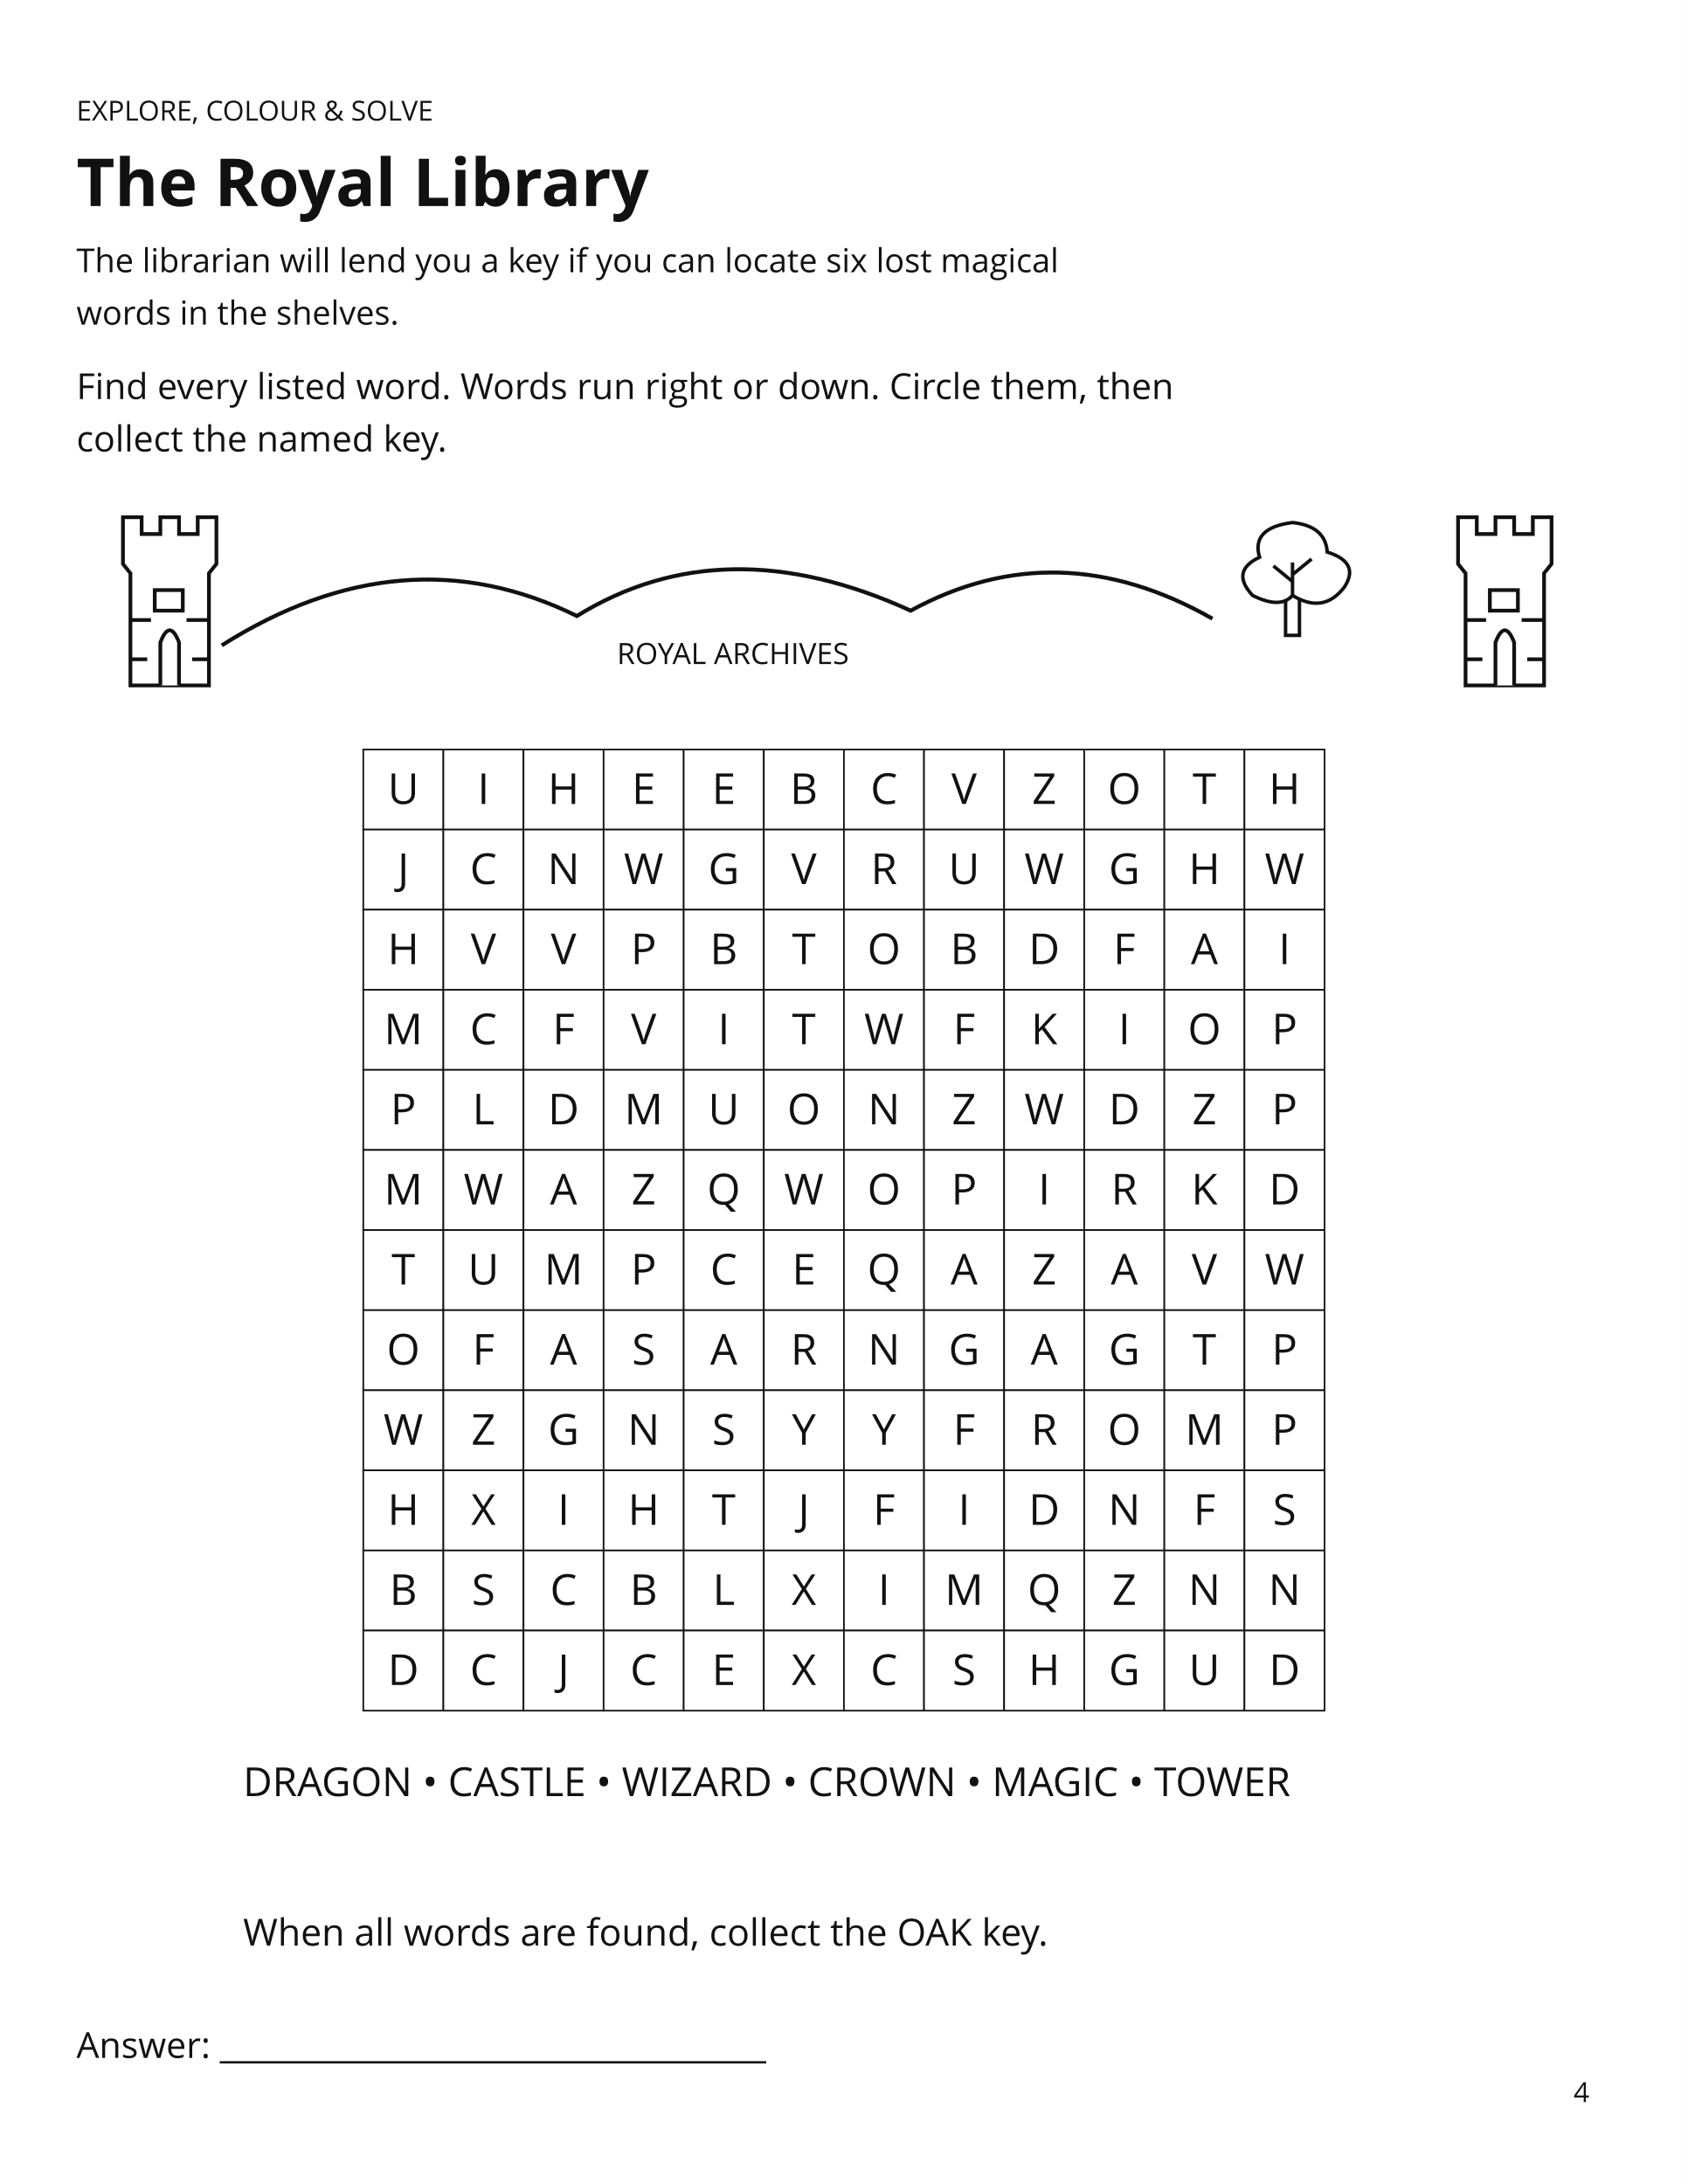
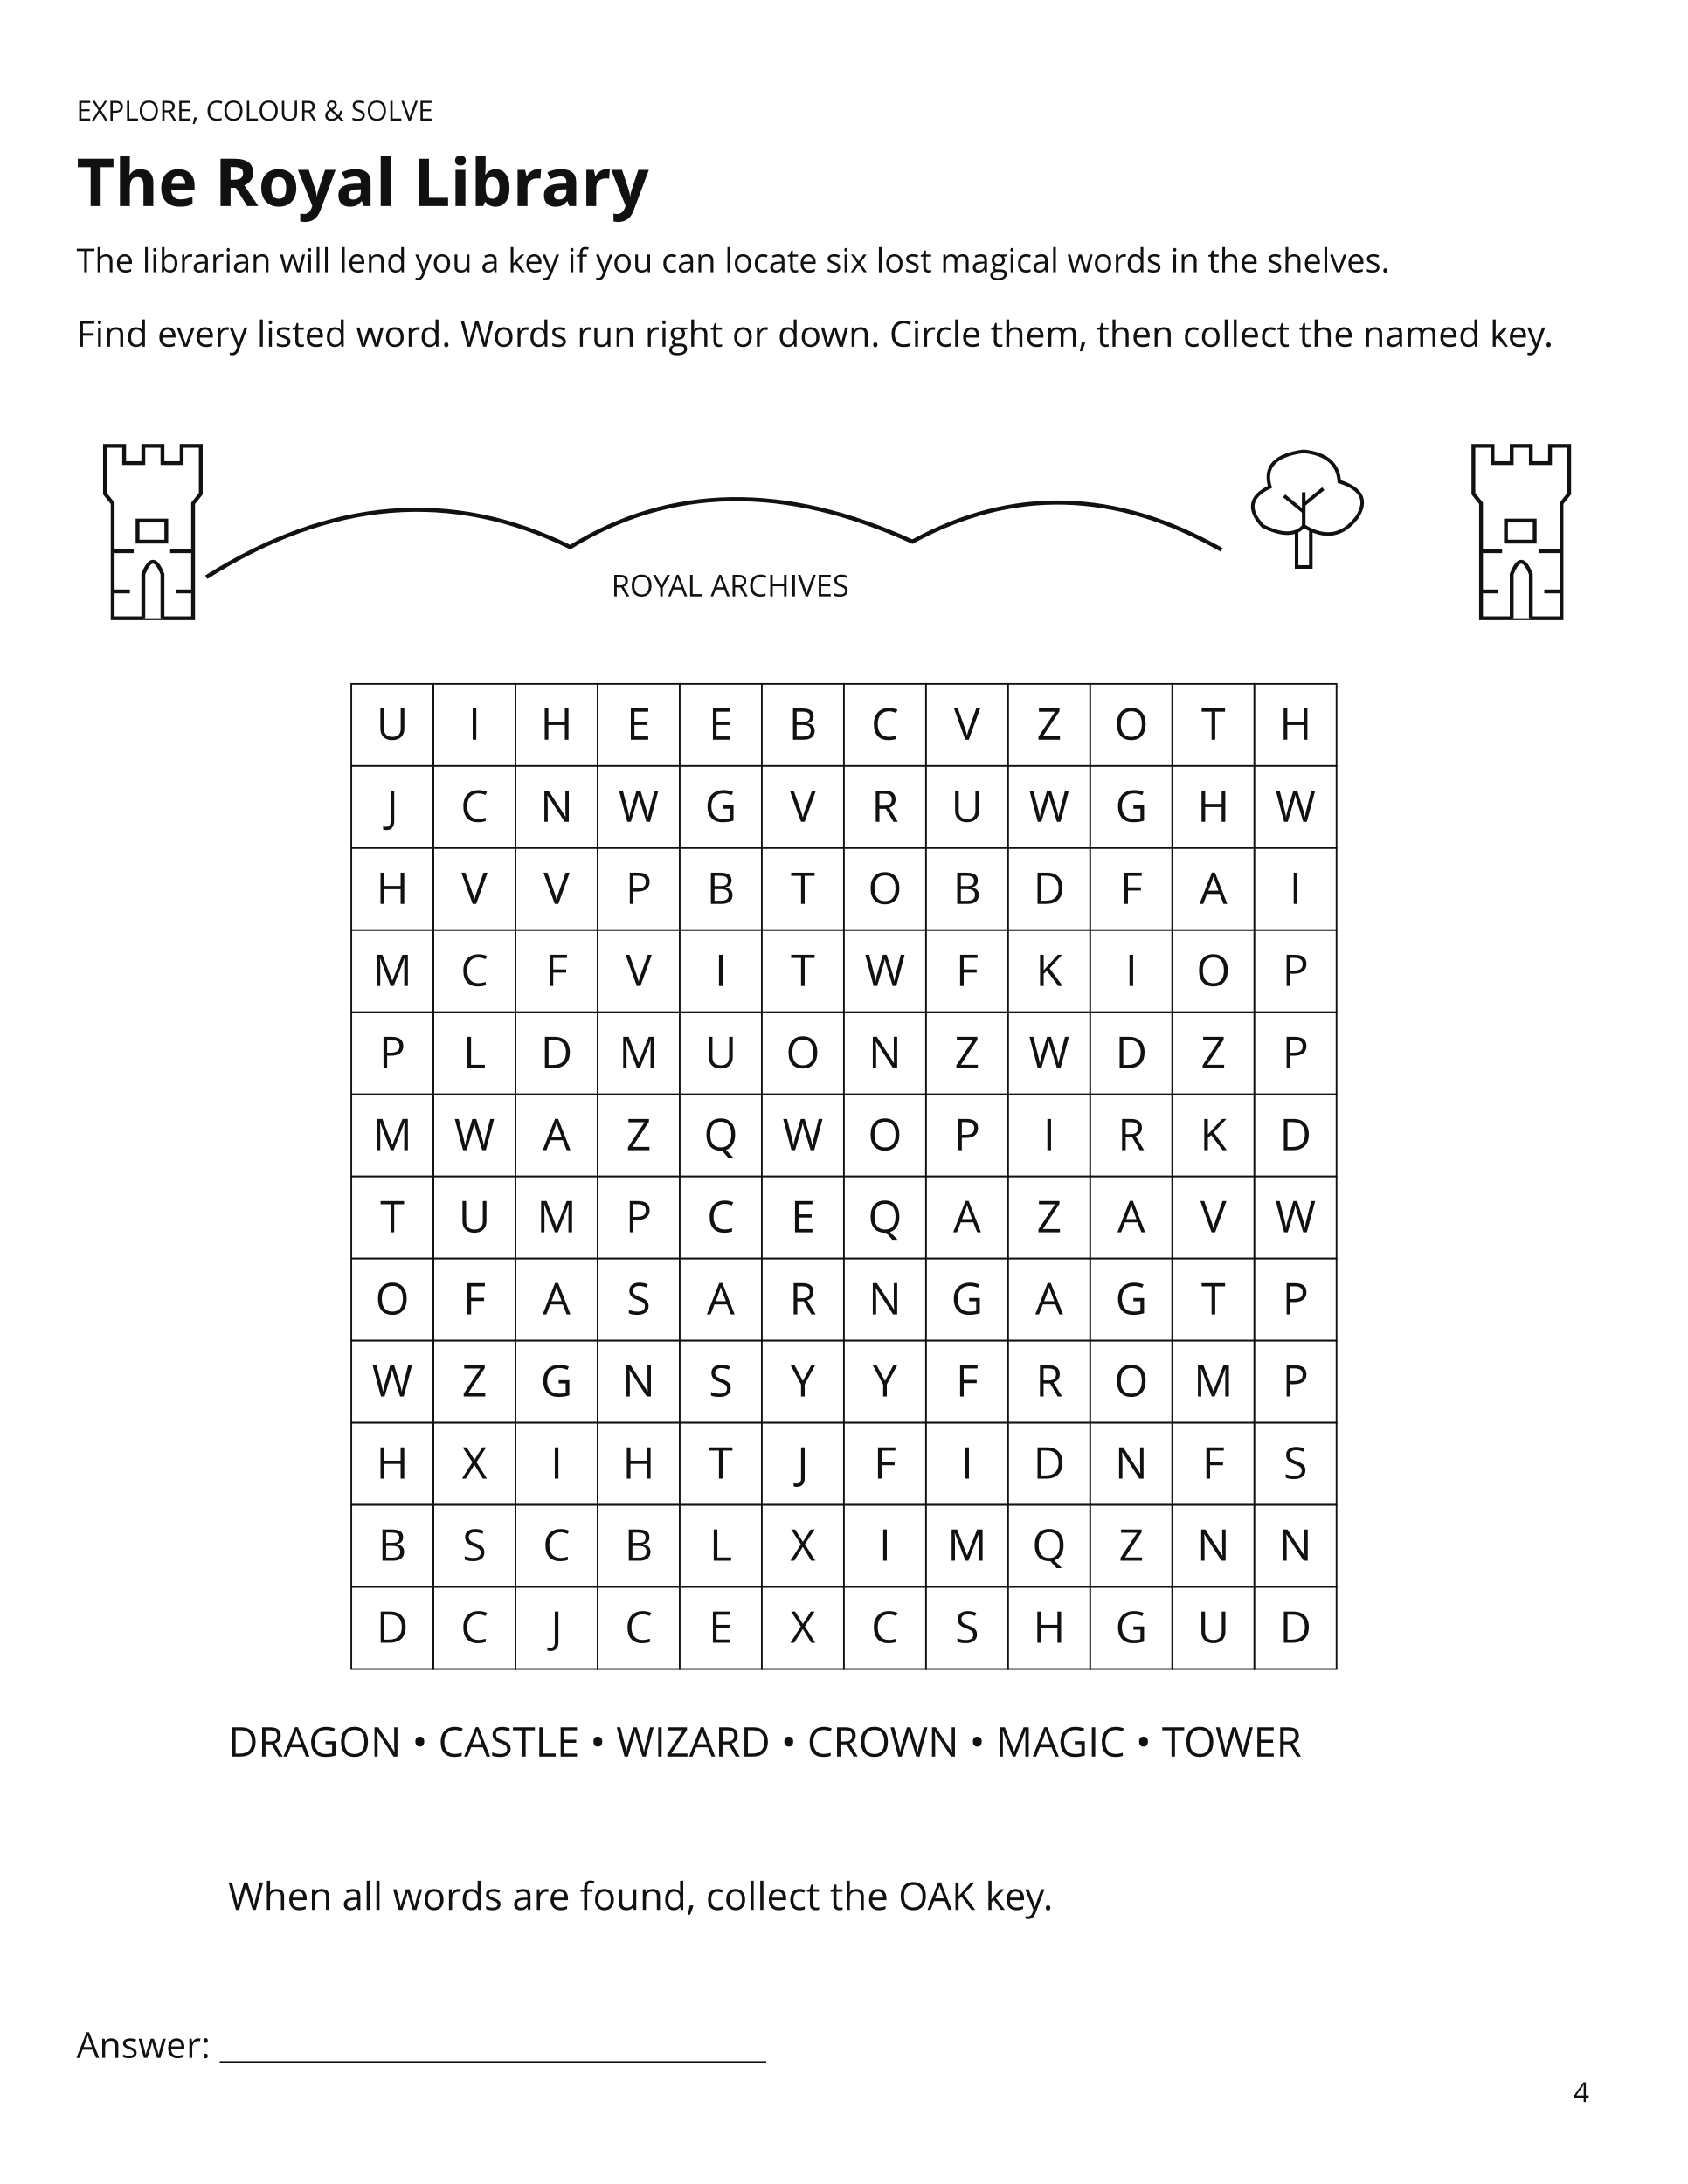
<svg xmlns="http://www.w3.org/2000/svg" width="8.5in" height="11in" viewBox="0 0 612 792" role="img" aria-label="The Royal Library">
  <rect width="100%" height="100%" fill="white" />
  <g transform="translate(27.72 27.72)">
    <text x="0" y="16" font-family="Open Sans, sans-serif" font-size="10" fill="#111" stroke="none">EXPLORE, COLOUR &amp; SOLVE</text>
    <text x="0" y="47" font-family="Open Sans, sans-serif" font-size="24" fill="#111" stroke="none" font-weight="bold">The Royal Library</text>
-     <text x="0" y="71" font-family="Open Sans, sans-serif" font-size="12" fill="#111" stroke="none">The librarian will lend you a key if you can locate six lost magical</text>
-     <text x="0" y="90" font-family="Open Sans, sans-serif" font-size="12" fill="#111" stroke="none">words in the shelves.</text>
-     <text x="0" y="117" font-family="Open Sans, sans-serif" font-size="13" fill="#111" stroke="none">Find every listed word. Words run right or down. Circle them, then</text>
-     <text x="0" y="136" font-family="Open Sans, sans-serif" font-size="13" fill="#111" stroke="none">collect the named key.</text>
-     <g transform="translate(12.0231 155) scale(0.9682069)">
+     <text x="0" y="71" font-family="Open Sans, sans-serif" font-size="12" fill="#111" stroke="none">The librarian will lend you a key if you can locate six lost magical words in the shelves.</text>
+     <text x="0" y="98" font-family="Open Sans, sans-serif" font-size="13" fill="#111" stroke="none">Find every listed word. Words run right or down. Circle them, then collect the named key.</text>
+     <g transform="translate(5.385172 129) scale(0.9923448)">
      <g data-layer="artwork">
        <g transform="translate(5 5) scale(0.7)" fill="white" stroke="#111" stroke-width="2">
          <path d="M0 25V0H10V9H20V0H30V9H40V0H50V25L46 30V90H4V30Z" />
          <path d="M20 90V67Q25 54 30 67V90M17 39V50H32V39ZM4 55H15M34 55H46M4 76H13M37 76H46" />
        </g>
        <g transform="translate(505 5) scale(0.7)" fill="white" stroke="#111" stroke-width="2">
          <path d="M0 25V0H10V9H20V0H30V9H40V0H50V25L46 30V90H4V30Z" />
          <path d="M20 90V67Q25 54 30 67V90M17 39V50H32V39ZM4 55H15M34 55H46M4 76H13M37 76H46" />
        </g>
        <g transform="translate(443 7) scale(0.65)" fill="white" stroke="#111" stroke-width="2">
          <path d="M-4 40V65H4V40" />
          <path d="M0 0Q-24 3-19 20Q-36 28-23 42Q-7 50 0 42Q18 53 30 37Q39 23 20 17Q19 2 0 0Z" />
          <path d="M0 42V23M0 34L-11 25M0 30L11 21" />
        </g>
        <path d="M42 53Q110 10 175 42Q230 8 300 40Q355 10 413 43" fill="none" stroke="#111" stroke-width="1.5" />
        <text x="190" y="60" font-family="Open Sans, sans-serif" font-size="11" fill="#111" stroke="none">ROYAL ARCHIVES</text>
      </g>
      <g data-layer="puzzle" fill="none" stroke="#111" stroke-width="1.5">
        <rect x="95" y="92" width="30" height="30" fill="white" stroke-width=".6" />
        <text x="110" y="112.4" font-family="Open Sans, sans-serif" font-size="16" fill="#111" stroke="none" text-anchor="middle">U</text>
        <rect x="125" y="92" width="30" height="30" fill="white" stroke-width=".6" />
        <text x="140" y="112.4" font-family="Open Sans, sans-serif" font-size="16" fill="#111" stroke="none" text-anchor="middle">I</text>
        <rect x="155" y="92" width="30" height="30" fill="white" stroke-width=".6" />
        <text x="170" y="112.4" font-family="Open Sans, sans-serif" font-size="16" fill="#111" stroke="none" text-anchor="middle">H</text>
        <rect x="185" y="92" width="30" height="30" fill="white" stroke-width=".6" />
        <text x="200" y="112.4" font-family="Open Sans, sans-serif" font-size="16" fill="#111" stroke="none" text-anchor="middle">E</text>
        <rect x="215" y="92" width="30" height="30" fill="white" stroke-width=".6" />
        <text x="230" y="112.4" font-family="Open Sans, sans-serif" font-size="16" fill="#111" stroke="none" text-anchor="middle">E</text>
        <rect x="245" y="92" width="30" height="30" fill="white" stroke-width=".6" />
        <text x="260" y="112.4" font-family="Open Sans, sans-serif" font-size="16" fill="#111" stroke="none" text-anchor="middle">B</text>
        <rect x="275" y="92" width="30" height="30" fill="white" stroke-width=".6" />
        <text x="290" y="112.4" font-family="Open Sans, sans-serif" font-size="16" fill="#111" stroke="none" text-anchor="middle">C</text>
        <rect x="305" y="92" width="30" height="30" fill="white" stroke-width=".6" />
        <text x="320" y="112.4" font-family="Open Sans, sans-serif" font-size="16" fill="#111" stroke="none" text-anchor="middle">V</text>
        <rect x="335" y="92" width="30" height="30" fill="white" stroke-width=".6" />
        <text x="350" y="112.4" font-family="Open Sans, sans-serif" font-size="16" fill="#111" stroke="none" text-anchor="middle">Z</text>
        <rect x="365" y="92" width="30" height="30" fill="white" stroke-width=".6" />
        <text x="380" y="112.4" font-family="Open Sans, sans-serif" font-size="16" fill="#111" stroke="none" text-anchor="middle">O</text>
        <rect x="395" y="92" width="30" height="30" fill="white" stroke-width=".6" />
        <text x="410" y="112.4" font-family="Open Sans, sans-serif" font-size="16" fill="#111" stroke="none" text-anchor="middle">T</text>
        <rect x="425" y="92" width="30" height="30" fill="white" stroke-width=".6" />
        <text x="440" y="112.4" font-family="Open Sans, sans-serif" font-size="16" fill="#111" stroke="none" text-anchor="middle">H</text>
        <rect x="95" y="122" width="30" height="30" fill="white" stroke-width=".6" />
        <text x="110" y="142.4" font-family="Open Sans, sans-serif" font-size="16" fill="#111" stroke="none" text-anchor="middle">J</text>
        <rect x="125" y="122" width="30" height="30" fill="white" stroke-width=".6" />
        <text x="140" y="142.4" font-family="Open Sans, sans-serif" font-size="16" fill="#111" stroke="none" text-anchor="middle">C</text>
        <rect x="155" y="122" width="30" height="30" fill="white" stroke-width=".6" />
        <text x="170" y="142.4" font-family="Open Sans, sans-serif" font-size="16" fill="#111" stroke="none" text-anchor="middle">N</text>
        <rect x="185" y="122" width="30" height="30" fill="white" stroke-width=".6" />
        <text x="200" y="142.4" font-family="Open Sans, sans-serif" font-size="16" fill="#111" stroke="none" text-anchor="middle">W</text>
        <rect x="215" y="122" width="30" height="30" fill="white" stroke-width=".6" />
        <text x="230" y="142.4" font-family="Open Sans, sans-serif" font-size="16" fill="#111" stroke="none" text-anchor="middle">G</text>
        <rect x="245" y="122" width="30" height="30" fill="white" stroke-width=".6" />
        <text x="260" y="142.4" font-family="Open Sans, sans-serif" font-size="16" fill="#111" stroke="none" text-anchor="middle">V</text>
        <rect x="275" y="122" width="30" height="30" fill="white" stroke-width=".6" />
        <text x="290" y="142.4" font-family="Open Sans, sans-serif" font-size="16" fill="#111" stroke="none" text-anchor="middle">R</text>
        <rect x="305" y="122" width="30" height="30" fill="white" stroke-width=".6" />
        <text x="320" y="142.4" font-family="Open Sans, sans-serif" font-size="16" fill="#111" stroke="none" text-anchor="middle">U</text>
        <rect x="335" y="122" width="30" height="30" fill="white" stroke-width=".6" />
        <text x="350" y="142.4" font-family="Open Sans, sans-serif" font-size="16" fill="#111" stroke="none" text-anchor="middle">W</text>
        <rect x="365" y="122" width="30" height="30" fill="white" stroke-width=".6" />
        <text x="380" y="142.4" font-family="Open Sans, sans-serif" font-size="16" fill="#111" stroke="none" text-anchor="middle">G</text>
        <rect x="395" y="122" width="30" height="30" fill="white" stroke-width=".6" />
        <text x="410" y="142.4" font-family="Open Sans, sans-serif" font-size="16" fill="#111" stroke="none" text-anchor="middle">H</text>
        <rect x="425" y="122" width="30" height="30" fill="white" stroke-width=".6" />
        <text x="440" y="142.4" font-family="Open Sans, sans-serif" font-size="16" fill="#111" stroke="none" text-anchor="middle">W</text>
        <rect x="95" y="152" width="30" height="30" fill="white" stroke-width=".6" />
        <text x="110" y="172.4" font-family="Open Sans, sans-serif" font-size="16" fill="#111" stroke="none" text-anchor="middle">H</text>
        <rect x="125" y="152" width="30" height="30" fill="white" stroke-width=".6" />
        <text x="140" y="172.4" font-family="Open Sans, sans-serif" font-size="16" fill="#111" stroke="none" text-anchor="middle">V</text>
        <rect x="155" y="152" width="30" height="30" fill="white" stroke-width=".6" />
        <text x="170" y="172.4" font-family="Open Sans, sans-serif" font-size="16" fill="#111" stroke="none" text-anchor="middle">V</text>
        <rect x="185" y="152" width="30" height="30" fill="white" stroke-width=".6" />
        <text x="200" y="172.4" font-family="Open Sans, sans-serif" font-size="16" fill="#111" stroke="none" text-anchor="middle">P</text>
        <rect x="215" y="152" width="30" height="30" fill="white" stroke-width=".6" />
        <text x="230" y="172.4" font-family="Open Sans, sans-serif" font-size="16" fill="#111" stroke="none" text-anchor="middle">B</text>
        <rect x="245" y="152" width="30" height="30" fill="white" stroke-width=".6" />
        <text x="260" y="172.4" font-family="Open Sans, sans-serif" font-size="16" fill="#111" stroke="none" text-anchor="middle">T</text>
        <rect x="275" y="152" width="30" height="30" fill="white" stroke-width=".6" />
        <text x="290" y="172.4" font-family="Open Sans, sans-serif" font-size="16" fill="#111" stroke="none" text-anchor="middle">O</text>
        <rect x="305" y="152" width="30" height="30" fill="white" stroke-width=".6" />
        <text x="320" y="172.4" font-family="Open Sans, sans-serif" font-size="16" fill="#111" stroke="none" text-anchor="middle">B</text>
        <rect x="335" y="152" width="30" height="30" fill="white" stroke-width=".6" />
        <text x="350" y="172.4" font-family="Open Sans, sans-serif" font-size="16" fill="#111" stroke="none" text-anchor="middle">D</text>
        <rect x="365" y="152" width="30" height="30" fill="white" stroke-width=".6" />
        <text x="380" y="172.4" font-family="Open Sans, sans-serif" font-size="16" fill="#111" stroke="none" text-anchor="middle">F</text>
        <rect x="395" y="152" width="30" height="30" fill="white" stroke-width=".6" />
        <text x="410" y="172.4" font-family="Open Sans, sans-serif" font-size="16" fill="#111" stroke="none" text-anchor="middle">A</text>
        <rect x="425" y="152" width="30" height="30" fill="white" stroke-width=".6" />
        <text x="440" y="172.4" font-family="Open Sans, sans-serif" font-size="16" fill="#111" stroke="none" text-anchor="middle">I</text>
        <rect x="95" y="182" width="30" height="30" fill="white" stroke-width=".6" />
        <text x="110" y="202.4" font-family="Open Sans, sans-serif" font-size="16" fill="#111" stroke="none" text-anchor="middle">M</text>
        <rect x="125" y="182" width="30" height="30" fill="white" stroke-width=".6" />
        <text x="140" y="202.4" font-family="Open Sans, sans-serif" font-size="16" fill="#111" stroke="none" text-anchor="middle">C</text>
        <rect x="155" y="182" width="30" height="30" fill="white" stroke-width=".6" />
        <text x="170" y="202.4" font-family="Open Sans, sans-serif" font-size="16" fill="#111" stroke="none" text-anchor="middle">F</text>
        <rect x="185" y="182" width="30" height="30" fill="white" stroke-width=".6" />
        <text x="200" y="202.4" font-family="Open Sans, sans-serif" font-size="16" fill="#111" stroke="none" text-anchor="middle">V</text>
        <rect x="215" y="182" width="30" height="30" fill="white" stroke-width=".6" />
        <text x="230" y="202.4" font-family="Open Sans, sans-serif" font-size="16" fill="#111" stroke="none" text-anchor="middle">I</text>
        <rect x="245" y="182" width="30" height="30" fill="white" stroke-width=".6" />
        <text x="260" y="202.4" font-family="Open Sans, sans-serif" font-size="16" fill="#111" stroke="none" text-anchor="middle">T</text>
        <rect x="275" y="182" width="30" height="30" fill="white" stroke-width=".6" />
        <text x="290" y="202.4" font-family="Open Sans, sans-serif" font-size="16" fill="#111" stroke="none" text-anchor="middle">W</text>
        <rect x="305" y="182" width="30" height="30" fill="white" stroke-width=".6" />
        <text x="320" y="202.4" font-family="Open Sans, sans-serif" font-size="16" fill="#111" stroke="none" text-anchor="middle">F</text>
        <rect x="335" y="182" width="30" height="30" fill="white" stroke-width=".6" />
        <text x="350" y="202.4" font-family="Open Sans, sans-serif" font-size="16" fill="#111" stroke="none" text-anchor="middle">K</text>
        <rect x="365" y="182" width="30" height="30" fill="white" stroke-width=".6" />
        <text x="380" y="202.4" font-family="Open Sans, sans-serif" font-size="16" fill="#111" stroke="none" text-anchor="middle">I</text>
        <rect x="395" y="182" width="30" height="30" fill="white" stroke-width=".6" />
        <text x="410" y="202.4" font-family="Open Sans, sans-serif" font-size="16" fill="#111" stroke="none" text-anchor="middle">O</text>
        <rect x="425" y="182" width="30" height="30" fill="white" stroke-width=".6" />
        <text x="440" y="202.4" font-family="Open Sans, sans-serif" font-size="16" fill="#111" stroke="none" text-anchor="middle">P</text>
        <rect x="95" y="212" width="30" height="30" fill="white" stroke-width=".6" />
        <text x="110" y="232.4" font-family="Open Sans, sans-serif" font-size="16" fill="#111" stroke="none" text-anchor="middle">P</text>
        <rect x="125" y="212" width="30" height="30" fill="white" stroke-width=".6" />
        <text x="140" y="232.4" font-family="Open Sans, sans-serif" font-size="16" fill="#111" stroke="none" text-anchor="middle">L</text>
        <rect x="155" y="212" width="30" height="30" fill="white" stroke-width=".6" />
        <text x="170" y="232.4" font-family="Open Sans, sans-serif" font-size="16" fill="#111" stroke="none" text-anchor="middle">D</text>
        <rect x="185" y="212" width="30" height="30" fill="white" stroke-width=".6" />
        <text x="200" y="232.4" font-family="Open Sans, sans-serif" font-size="16" fill="#111" stroke="none" text-anchor="middle">M</text>
        <rect x="215" y="212" width="30" height="30" fill="white" stroke-width=".6" />
        <text x="230" y="232.4" font-family="Open Sans, sans-serif" font-size="16" fill="#111" stroke="none" text-anchor="middle">U</text>
        <rect x="245" y="212" width="30" height="30" fill="white" stroke-width=".6" />
        <text x="260" y="232.4" font-family="Open Sans, sans-serif" font-size="16" fill="#111" stroke="none" text-anchor="middle">O</text>
        <rect x="275" y="212" width="30" height="30" fill="white" stroke-width=".6" />
        <text x="290" y="232.4" font-family="Open Sans, sans-serif" font-size="16" fill="#111" stroke="none" text-anchor="middle">N</text>
        <rect x="305" y="212" width="30" height="30" fill="white" stroke-width=".6" />
        <text x="320" y="232.4" font-family="Open Sans, sans-serif" font-size="16" fill="#111" stroke="none" text-anchor="middle">Z</text>
        <rect x="335" y="212" width="30" height="30" fill="white" stroke-width=".6" />
        <text x="350" y="232.4" font-family="Open Sans, sans-serif" font-size="16" fill="#111" stroke="none" text-anchor="middle">W</text>
        <rect x="365" y="212" width="30" height="30" fill="white" stroke-width=".6" />
        <text x="380" y="232.4" font-family="Open Sans, sans-serif" font-size="16" fill="#111" stroke="none" text-anchor="middle">D</text>
        <rect x="395" y="212" width="30" height="30" fill="white" stroke-width=".6" />
        <text x="410" y="232.4" font-family="Open Sans, sans-serif" font-size="16" fill="#111" stroke="none" text-anchor="middle">Z</text>
        <rect x="425" y="212" width="30" height="30" fill="white" stroke-width=".6" />
        <text x="440" y="232.4" font-family="Open Sans, sans-serif" font-size="16" fill="#111" stroke="none" text-anchor="middle">P</text>
        <rect x="95" y="242" width="30" height="30" fill="white" stroke-width=".6" />
        <text x="110" y="262.4" font-family="Open Sans, sans-serif" font-size="16" fill="#111" stroke="none" text-anchor="middle">M</text>
        <rect x="125" y="242" width="30" height="30" fill="white" stroke-width=".6" />
        <text x="140" y="262.4" font-family="Open Sans, sans-serif" font-size="16" fill="#111" stroke="none" text-anchor="middle">W</text>
        <rect x="155" y="242" width="30" height="30" fill="white" stroke-width=".6" />
        <text x="170" y="262.4" font-family="Open Sans, sans-serif" font-size="16" fill="#111" stroke="none" text-anchor="middle">A</text>
        <rect x="185" y="242" width="30" height="30" fill="white" stroke-width=".6" />
        <text x="200" y="262.4" font-family="Open Sans, sans-serif" font-size="16" fill="#111" stroke="none" text-anchor="middle">Z</text>
        <rect x="215" y="242" width="30" height="30" fill="white" stroke-width=".6" />
        <text x="230" y="262.4" font-family="Open Sans, sans-serif" font-size="16" fill="#111" stroke="none" text-anchor="middle">Q</text>
        <rect x="245" y="242" width="30" height="30" fill="white" stroke-width=".6" />
        <text x="260" y="262.4" font-family="Open Sans, sans-serif" font-size="16" fill="#111" stroke="none" text-anchor="middle">W</text>
        <rect x="275" y="242" width="30" height="30" fill="white" stroke-width=".6" />
        <text x="290" y="262.4" font-family="Open Sans, sans-serif" font-size="16" fill="#111" stroke="none" text-anchor="middle">O</text>
        <rect x="305" y="242" width="30" height="30" fill="white" stroke-width=".6" />
        <text x="320" y="262.4" font-family="Open Sans, sans-serif" font-size="16" fill="#111" stroke="none" text-anchor="middle">P</text>
        <rect x="335" y="242" width="30" height="30" fill="white" stroke-width=".6" />
        <text x="350" y="262.4" font-family="Open Sans, sans-serif" font-size="16" fill="#111" stroke="none" text-anchor="middle">I</text>
        <rect x="365" y="242" width="30" height="30" fill="white" stroke-width=".6" />
        <text x="380" y="262.4" font-family="Open Sans, sans-serif" font-size="16" fill="#111" stroke="none" text-anchor="middle">R</text>
        <rect x="395" y="242" width="30" height="30" fill="white" stroke-width=".6" />
        <text x="410" y="262.4" font-family="Open Sans, sans-serif" font-size="16" fill="#111" stroke="none" text-anchor="middle">K</text>
        <rect x="425" y="242" width="30" height="30" fill="white" stroke-width=".6" />
        <text x="440" y="262.4" font-family="Open Sans, sans-serif" font-size="16" fill="#111" stroke="none" text-anchor="middle">D</text>
        <rect x="95" y="272" width="30" height="30" fill="white" stroke-width=".6" />
        <text x="110" y="292.4" font-family="Open Sans, sans-serif" font-size="16" fill="#111" stroke="none" text-anchor="middle">T</text>
        <rect x="125" y="272" width="30" height="30" fill="white" stroke-width=".6" />
        <text x="140" y="292.4" font-family="Open Sans, sans-serif" font-size="16" fill="#111" stroke="none" text-anchor="middle">U</text>
        <rect x="155" y="272" width="30" height="30" fill="white" stroke-width=".6" />
        <text x="170" y="292.4" font-family="Open Sans, sans-serif" font-size="16" fill="#111" stroke="none" text-anchor="middle">M</text>
        <rect x="185" y="272" width="30" height="30" fill="white" stroke-width=".6" />
        <text x="200" y="292.4" font-family="Open Sans, sans-serif" font-size="16" fill="#111" stroke="none" text-anchor="middle">P</text>
        <rect x="215" y="272" width="30" height="30" fill="white" stroke-width=".6" />
        <text x="230" y="292.4" font-family="Open Sans, sans-serif" font-size="16" fill="#111" stroke="none" text-anchor="middle">C</text>
        <rect x="245" y="272" width="30" height="30" fill="white" stroke-width=".6" />
        <text x="260" y="292.4" font-family="Open Sans, sans-serif" font-size="16" fill="#111" stroke="none" text-anchor="middle">E</text>
        <rect x="275" y="272" width="30" height="30" fill="white" stroke-width=".6" />
        <text x="290" y="292.4" font-family="Open Sans, sans-serif" font-size="16" fill="#111" stroke="none" text-anchor="middle">Q</text>
        <rect x="305" y="272" width="30" height="30" fill="white" stroke-width=".6" />
        <text x="320" y="292.4" font-family="Open Sans, sans-serif" font-size="16" fill="#111" stroke="none" text-anchor="middle">A</text>
        <rect x="335" y="272" width="30" height="30" fill="white" stroke-width=".6" />
        <text x="350" y="292.4" font-family="Open Sans, sans-serif" font-size="16" fill="#111" stroke="none" text-anchor="middle">Z</text>
        <rect x="365" y="272" width="30" height="30" fill="white" stroke-width=".6" />
        <text x="380" y="292.4" font-family="Open Sans, sans-serif" font-size="16" fill="#111" stroke="none" text-anchor="middle">A</text>
        <rect x="395" y="272" width="30" height="30" fill="white" stroke-width=".6" />
        <text x="410" y="292.4" font-family="Open Sans, sans-serif" font-size="16" fill="#111" stroke="none" text-anchor="middle">V</text>
        <rect x="425" y="272" width="30" height="30" fill="white" stroke-width=".6" />
        <text x="440" y="292.4" font-family="Open Sans, sans-serif" font-size="16" fill="#111" stroke="none" text-anchor="middle">W</text>
        <rect x="95" y="302" width="30" height="30" fill="white" stroke-width=".6" />
        <text x="110" y="322.4" font-family="Open Sans, sans-serif" font-size="16" fill="#111" stroke="none" text-anchor="middle">O</text>
        <rect x="125" y="302" width="30" height="30" fill="white" stroke-width=".6" />
        <text x="140" y="322.4" font-family="Open Sans, sans-serif" font-size="16" fill="#111" stroke="none" text-anchor="middle">F</text>
        <rect x="155" y="302" width="30" height="30" fill="white" stroke-width=".6" />
        <text x="170" y="322.4" font-family="Open Sans, sans-serif" font-size="16" fill="#111" stroke="none" text-anchor="middle">A</text>
        <rect x="185" y="302" width="30" height="30" fill="white" stroke-width=".6" />
        <text x="200" y="322.4" font-family="Open Sans, sans-serif" font-size="16" fill="#111" stroke="none" text-anchor="middle">S</text>
        <rect x="215" y="302" width="30" height="30" fill="white" stroke-width=".6" />
        <text x="230" y="322.4" font-family="Open Sans, sans-serif" font-size="16" fill="#111" stroke="none" text-anchor="middle">A</text>
        <rect x="245" y="302" width="30" height="30" fill="white" stroke-width=".6" />
        <text x="260" y="322.4" font-family="Open Sans, sans-serif" font-size="16" fill="#111" stroke="none" text-anchor="middle">R</text>
        <rect x="275" y="302" width="30" height="30" fill="white" stroke-width=".6" />
        <text x="290" y="322.4" font-family="Open Sans, sans-serif" font-size="16" fill="#111" stroke="none" text-anchor="middle">N</text>
        <rect x="305" y="302" width="30" height="30" fill="white" stroke-width=".6" />
        <text x="320" y="322.4" font-family="Open Sans, sans-serif" font-size="16" fill="#111" stroke="none" text-anchor="middle">G</text>
        <rect x="335" y="302" width="30" height="30" fill="white" stroke-width=".6" />
        <text x="350" y="322.4" font-family="Open Sans, sans-serif" font-size="16" fill="#111" stroke="none" text-anchor="middle">A</text>
        <rect x="365" y="302" width="30" height="30" fill="white" stroke-width=".6" />
        <text x="380" y="322.4" font-family="Open Sans, sans-serif" font-size="16" fill="#111" stroke="none" text-anchor="middle">G</text>
        <rect x="395" y="302" width="30" height="30" fill="white" stroke-width=".6" />
        <text x="410" y="322.4" font-family="Open Sans, sans-serif" font-size="16" fill="#111" stroke="none" text-anchor="middle">T</text>
        <rect x="425" y="302" width="30" height="30" fill="white" stroke-width=".6" />
        <text x="440" y="322.4" font-family="Open Sans, sans-serif" font-size="16" fill="#111" stroke="none" text-anchor="middle">P</text>
        <rect x="95" y="332" width="30" height="30" fill="white" stroke-width=".6" />
        <text x="110" y="352.4" font-family="Open Sans, sans-serif" font-size="16" fill="#111" stroke="none" text-anchor="middle">W</text>
        <rect x="125" y="332" width="30" height="30" fill="white" stroke-width=".6" />
        <text x="140" y="352.4" font-family="Open Sans, sans-serif" font-size="16" fill="#111" stroke="none" text-anchor="middle">Z</text>
        <rect x="155" y="332" width="30" height="30" fill="white" stroke-width=".6" />
        <text x="170" y="352.4" font-family="Open Sans, sans-serif" font-size="16" fill="#111" stroke="none" text-anchor="middle">G</text>
        <rect x="185" y="332" width="30" height="30" fill="white" stroke-width=".6" />
        <text x="200" y="352.4" font-family="Open Sans, sans-serif" font-size="16" fill="#111" stroke="none" text-anchor="middle">N</text>
        <rect x="215" y="332" width="30" height="30" fill="white" stroke-width=".6" />
        <text x="230" y="352.4" font-family="Open Sans, sans-serif" font-size="16" fill="#111" stroke="none" text-anchor="middle">S</text>
        <rect x="245" y="332" width="30" height="30" fill="white" stroke-width=".6" />
        <text x="260" y="352.4" font-family="Open Sans, sans-serif" font-size="16" fill="#111" stroke="none" text-anchor="middle">Y</text>
        <rect x="275" y="332" width="30" height="30" fill="white" stroke-width=".6" />
        <text x="290" y="352.4" font-family="Open Sans, sans-serif" font-size="16" fill="#111" stroke="none" text-anchor="middle">Y</text>
        <rect x="305" y="332" width="30" height="30" fill="white" stroke-width=".6" />
        <text x="320" y="352.4" font-family="Open Sans, sans-serif" font-size="16" fill="#111" stroke="none" text-anchor="middle">F</text>
        <rect x="335" y="332" width="30" height="30" fill="white" stroke-width=".6" />
        <text x="350" y="352.4" font-family="Open Sans, sans-serif" font-size="16" fill="#111" stroke="none" text-anchor="middle">R</text>
        <rect x="365" y="332" width="30" height="30" fill="white" stroke-width=".6" />
        <text x="380" y="352.4" font-family="Open Sans, sans-serif" font-size="16" fill="#111" stroke="none" text-anchor="middle">O</text>
        <rect x="395" y="332" width="30" height="30" fill="white" stroke-width=".6" />
        <text x="410" y="352.4" font-family="Open Sans, sans-serif" font-size="16" fill="#111" stroke="none" text-anchor="middle">M</text>
        <rect x="425" y="332" width="30" height="30" fill="white" stroke-width=".6" />
        <text x="440" y="352.4" font-family="Open Sans, sans-serif" font-size="16" fill="#111" stroke="none" text-anchor="middle">P</text>
        <rect x="95" y="362" width="30" height="30" fill="white" stroke-width=".6" />
        <text x="110" y="382.4" font-family="Open Sans, sans-serif" font-size="16" fill="#111" stroke="none" text-anchor="middle">H</text>
        <rect x="125" y="362" width="30" height="30" fill="white" stroke-width=".6" />
        <text x="140" y="382.4" font-family="Open Sans, sans-serif" font-size="16" fill="#111" stroke="none" text-anchor="middle">X</text>
        <rect x="155" y="362" width="30" height="30" fill="white" stroke-width=".6" />
        <text x="170" y="382.4" font-family="Open Sans, sans-serif" font-size="16" fill="#111" stroke="none" text-anchor="middle">I</text>
        <rect x="185" y="362" width="30" height="30" fill="white" stroke-width=".6" />
        <text x="200" y="382.4" font-family="Open Sans, sans-serif" font-size="16" fill="#111" stroke="none" text-anchor="middle">H</text>
        <rect x="215" y="362" width="30" height="30" fill="white" stroke-width=".6" />
        <text x="230" y="382.4" font-family="Open Sans, sans-serif" font-size="16" fill="#111" stroke="none" text-anchor="middle">T</text>
        <rect x="245" y="362" width="30" height="30" fill="white" stroke-width=".6" />
        <text x="260" y="382.4" font-family="Open Sans, sans-serif" font-size="16" fill="#111" stroke="none" text-anchor="middle">J</text>
        <rect x="275" y="362" width="30" height="30" fill="white" stroke-width=".6" />
        <text x="290" y="382.4" font-family="Open Sans, sans-serif" font-size="16" fill="#111" stroke="none" text-anchor="middle">F</text>
        <rect x="305" y="362" width="30" height="30" fill="white" stroke-width=".6" />
        <text x="320" y="382.4" font-family="Open Sans, sans-serif" font-size="16" fill="#111" stroke="none" text-anchor="middle">I</text>
        <rect x="335" y="362" width="30" height="30" fill="white" stroke-width=".6" />
        <text x="350" y="382.4" font-family="Open Sans, sans-serif" font-size="16" fill="#111" stroke="none" text-anchor="middle">D</text>
        <rect x="365" y="362" width="30" height="30" fill="white" stroke-width=".6" />
        <text x="380" y="382.4" font-family="Open Sans, sans-serif" font-size="16" fill="#111" stroke="none" text-anchor="middle">N</text>
        <rect x="395" y="362" width="30" height="30" fill="white" stroke-width=".6" />
        <text x="410" y="382.4" font-family="Open Sans, sans-serif" font-size="16" fill="#111" stroke="none" text-anchor="middle">F</text>
        <rect x="425" y="362" width="30" height="30" fill="white" stroke-width=".6" />
        <text x="440" y="382.4" font-family="Open Sans, sans-serif" font-size="16" fill="#111" stroke="none" text-anchor="middle">S</text>
        <rect x="95" y="392" width="30" height="30" fill="white" stroke-width=".6" />
        <text x="110" y="412.4" font-family="Open Sans, sans-serif" font-size="16" fill="#111" stroke="none" text-anchor="middle">B</text>
        <rect x="125" y="392" width="30" height="30" fill="white" stroke-width=".6" />
        <text x="140" y="412.4" font-family="Open Sans, sans-serif" font-size="16" fill="#111" stroke="none" text-anchor="middle">S</text>
        <rect x="155" y="392" width="30" height="30" fill="white" stroke-width=".6" />
        <text x="170" y="412.4" font-family="Open Sans, sans-serif" font-size="16" fill="#111" stroke="none" text-anchor="middle">C</text>
        <rect x="185" y="392" width="30" height="30" fill="white" stroke-width=".6" />
        <text x="200" y="412.4" font-family="Open Sans, sans-serif" font-size="16" fill="#111" stroke="none" text-anchor="middle">B</text>
        <rect x="215" y="392" width="30" height="30" fill="white" stroke-width=".6" />
        <text x="230" y="412.4" font-family="Open Sans, sans-serif" font-size="16" fill="#111" stroke="none" text-anchor="middle">L</text>
        <rect x="245" y="392" width="30" height="30" fill="white" stroke-width=".6" />
        <text x="260" y="412.4" font-family="Open Sans, sans-serif" font-size="16" fill="#111" stroke="none" text-anchor="middle">X</text>
        <rect x="275" y="392" width="30" height="30" fill="white" stroke-width=".6" />
        <text x="290" y="412.4" font-family="Open Sans, sans-serif" font-size="16" fill="#111" stroke="none" text-anchor="middle">I</text>
        <rect x="305" y="392" width="30" height="30" fill="white" stroke-width=".6" />
        <text x="320" y="412.4" font-family="Open Sans, sans-serif" font-size="16" fill="#111" stroke="none" text-anchor="middle">M</text>
        <rect x="335" y="392" width="30" height="30" fill="white" stroke-width=".6" />
        <text x="350" y="412.4" font-family="Open Sans, sans-serif" font-size="16" fill="#111" stroke="none" text-anchor="middle">Q</text>
        <rect x="365" y="392" width="30" height="30" fill="white" stroke-width=".6" />
        <text x="380" y="412.4" font-family="Open Sans, sans-serif" font-size="16" fill="#111" stroke="none" text-anchor="middle">Z</text>
        <rect x="395" y="392" width="30" height="30" fill="white" stroke-width=".6" />
        <text x="410" y="412.4" font-family="Open Sans, sans-serif" font-size="16" fill="#111" stroke="none" text-anchor="middle">N</text>
        <rect x="425" y="392" width="30" height="30" fill="white" stroke-width=".6" />
        <text x="440" y="412.4" font-family="Open Sans, sans-serif" font-size="16" fill="#111" stroke="none" text-anchor="middle">N</text>
        <rect x="95" y="422" width="30" height="30" fill="white" stroke-width=".6" />
        <text x="110" y="442.4" font-family="Open Sans, sans-serif" font-size="16" fill="#111" stroke="none" text-anchor="middle">D</text>
        <rect x="125" y="422" width="30" height="30" fill="white" stroke-width=".6" />
        <text x="140" y="442.4" font-family="Open Sans, sans-serif" font-size="16" fill="#111" stroke="none" text-anchor="middle">C</text>
        <rect x="155" y="422" width="30" height="30" fill="white" stroke-width=".6" />
        <text x="170" y="442.4" font-family="Open Sans, sans-serif" font-size="16" fill="#111" stroke="none" text-anchor="middle">J</text>
        <rect x="185" y="422" width="30" height="30" fill="white" stroke-width=".6" />
        <text x="200" y="442.4" font-family="Open Sans, sans-serif" font-size="16" fill="#111" stroke="none" text-anchor="middle">C</text>
        <rect x="215" y="422" width="30" height="30" fill="white" stroke-width=".6" />
        <text x="230" y="442.4" font-family="Open Sans, sans-serif" font-size="16" fill="#111" stroke="none" text-anchor="middle">E</text>
        <rect x="245" y="422" width="30" height="30" fill="white" stroke-width=".6" />
        <text x="260" y="442.4" font-family="Open Sans, sans-serif" font-size="16" fill="#111" stroke="none" text-anchor="middle">X</text>
        <rect x="275" y="422" width="30" height="30" fill="white" stroke-width=".6" />
        <text x="290" y="442.4" font-family="Open Sans, sans-serif" font-size="16" fill="#111" stroke="none" text-anchor="middle">C</text>
        <rect x="305" y="422" width="30" height="30" fill="white" stroke-width=".6" />
        <text x="320" y="442.4" font-family="Open Sans, sans-serif" font-size="16" fill="#111" stroke="none" text-anchor="middle">S</text>
        <rect x="335" y="422" width="30" height="30" fill="white" stroke-width=".6" />
        <text x="350" y="442.4" font-family="Open Sans, sans-serif" font-size="16" fill="#111" stroke="none" text-anchor="middle">H</text>
        <rect x="365" y="422" width="30" height="30" fill="white" stroke-width=".6" />
        <text x="380" y="442.4" font-family="Open Sans, sans-serif" font-size="16" fill="#111" stroke="none" text-anchor="middle">G</text>
        <rect x="395" y="422" width="30" height="30" fill="white" stroke-width=".6" />
        <text x="410" y="442.4" font-family="Open Sans, sans-serif" font-size="16" fill="#111" stroke="none" text-anchor="middle">U</text>
        <rect x="425" y="422" width="30" height="30" fill="white" stroke-width=".6" />
        <text x="440" y="442.4" font-family="Open Sans, sans-serif" font-size="16" fill="#111" stroke="none" text-anchor="middle">D</text>
        <text x="50" y="484" font-family="Open Sans, sans-serif" font-size="15" fill="#111" stroke="none">DRAGON • CASTLE • WIZARD • CROWN • MAGIC • TOWER</text>
        <text x="50" y="540" font-family="Open Sans, sans-serif" font-size="14" fill="#111" stroke="none">When all words are found, collect the OAK key.</text>
      </g>
    </g>
    <text x="0" y="718.56" font-family="Open Sans, sans-serif" font-size="13" fill="#111" stroke="none">Answer: __________________________________</text>
    <text x="548.56" y="734.56" font-family="Open Sans, sans-serif" font-size="10" fill="#111" stroke="none" text-anchor="end">4</text>
  </g>
</svg>
